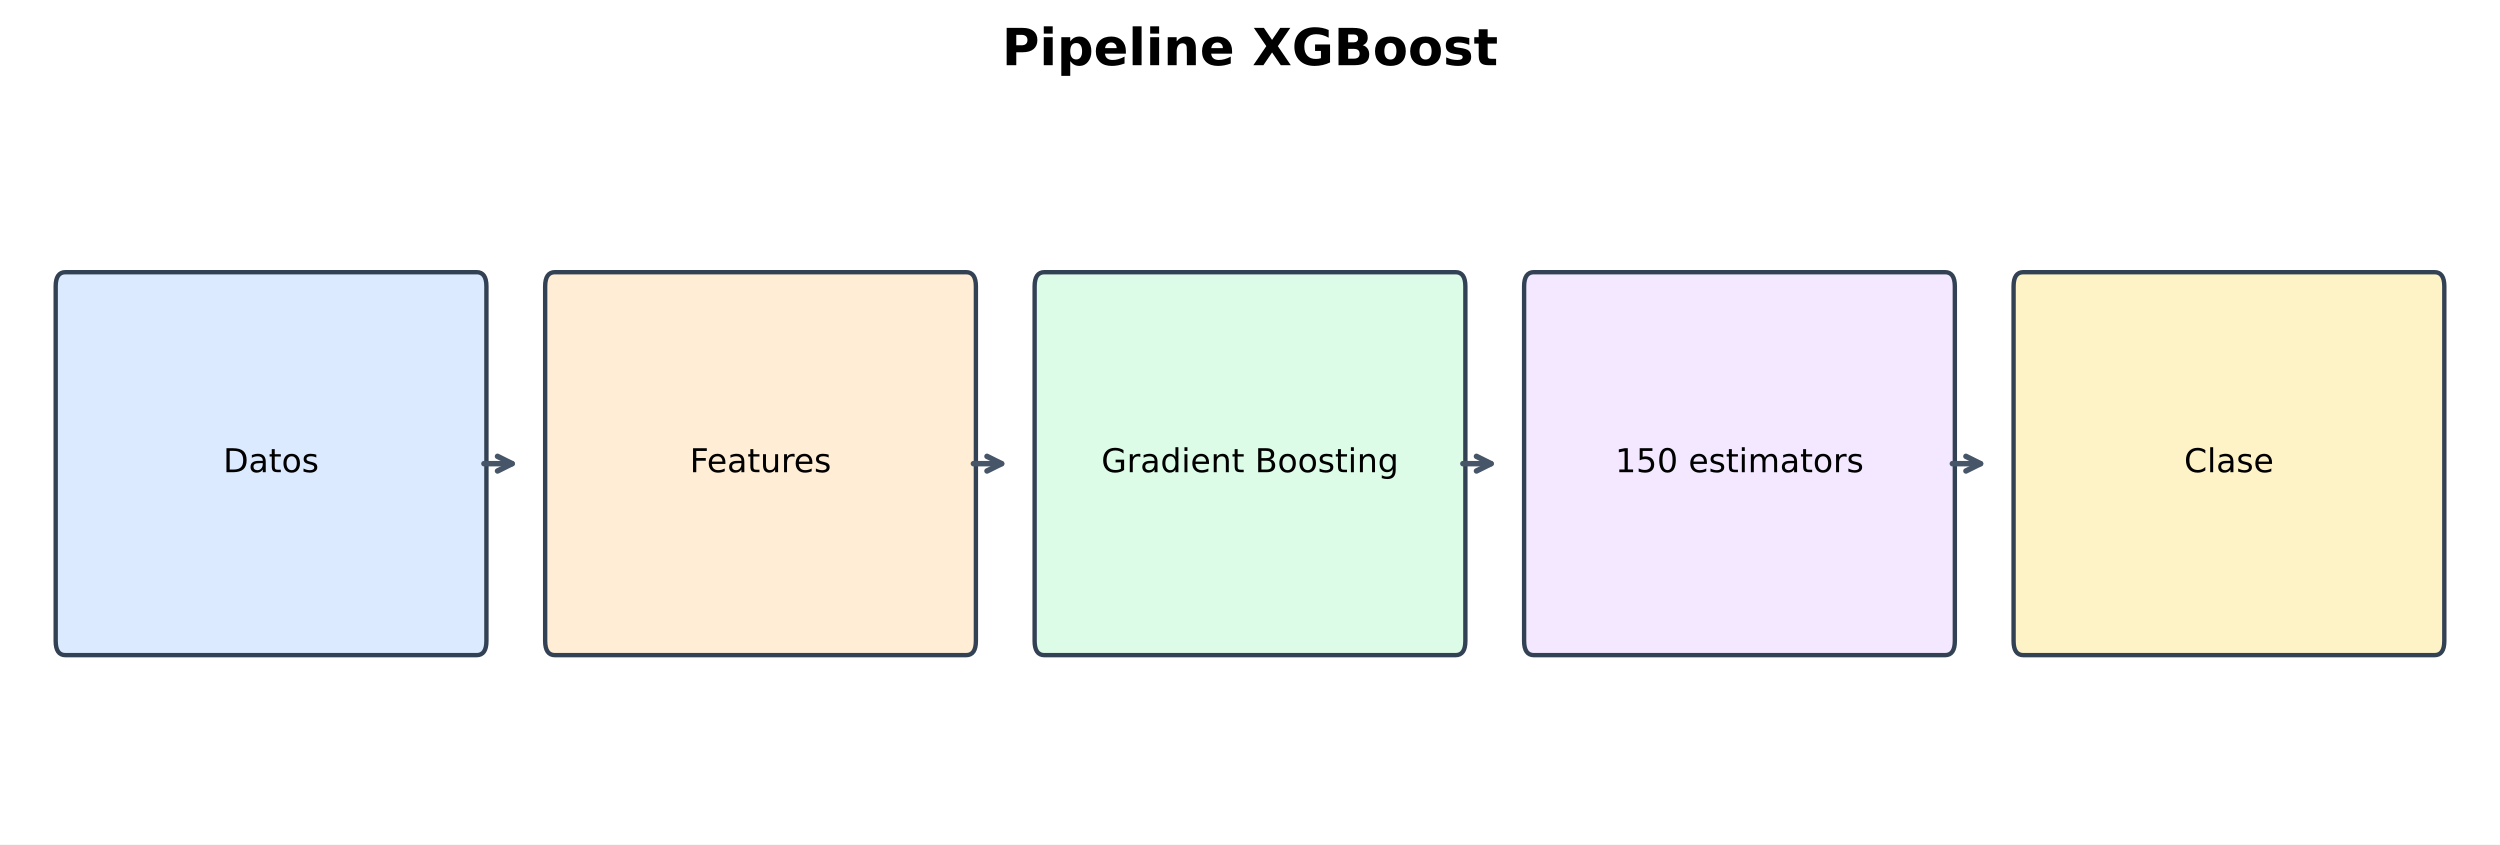
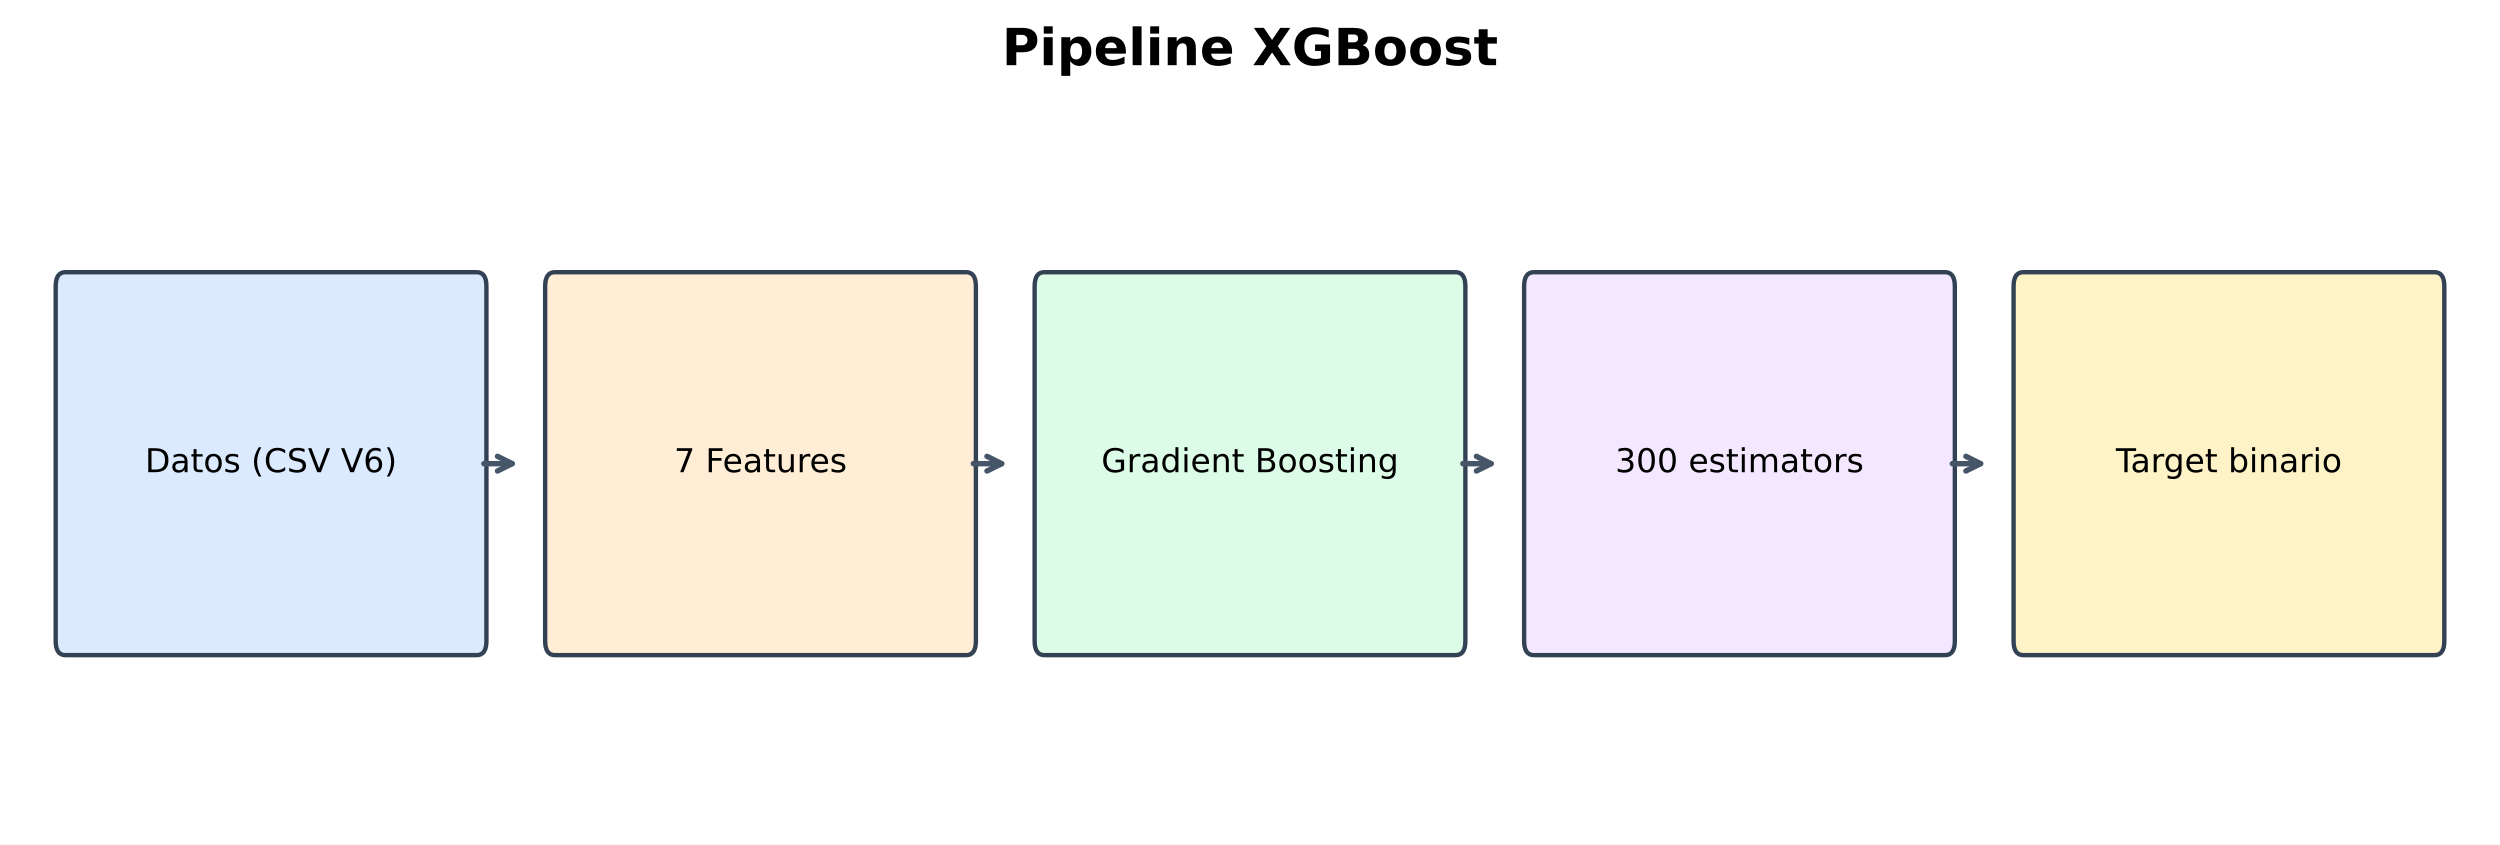
<svg xmlns="http://www.w3.org/2000/svg" xmlns:xlink="http://www.w3.org/1999/xlink" width="684pt" height="231.078pt" viewBox="0 0 684 231.078" version="1.1">
  <defs>
    <style type="text/css">*{stroke-linejoin: round; stroke-linecap: butt}</style>
  </defs>
  <g id="figure_1">
    <g id="patch_1">
-       <path d="M 0 231.078  L 684 231.078  L 684 0  L 0 0  z " style="fill: #ffffff" />
+       <path d="M 0 231.078 L 684 231.078 L 684 0 L 0 0 z " style="fill: #ffffff" />
    </g>
    <g id="axes_1">
      <g id="patch_2">
-         <path d="M 17.914 179.249  L 130.406 179.249  Q 133.085 179.249 133.085 175.368  L 133.085 78.348  Q 133.085 74.467 130.406 74.467  L 17.914 74.467  Q 15.235 74.467 15.235 78.348  L 15.235 175.368  Q 15.235 179.249 17.914 179.249  z " clip-path="url(#pd01235cf61)" style="fill: #dbeafe; stroke: #334155; stroke-width: 1.2; stroke-linejoin: miter" />
+         <path d="M 17.914 179.249 L 130.406 179.249 Q 133.085 179.249 133.085 175.368 L 133.085 78.348 Q 133.085 74.467 130.406 74.467 L 17.914 74.467 Q 15.235 74.467 15.235 78.348 L 15.235 175.368 Q 15.235 179.249 17.914 179.249 z " clip-path="url(#p418628cf41)" style="fill: #dbeafe; stroke: #334155; stroke-width: 1.2; stroke-linejoin: miter" />
      </g>
      <g id="patch_3">
-         <path d="M 151.834 179.249  L 264.326 179.249  Q 267.005 179.249 267.005 175.368  L 267.005 78.348  Q 267.005 74.467 264.326 74.467  L 151.834 74.467  Q 149.155 74.467 149.155 78.348  L 149.155 175.368  Q 149.155 179.249 151.834 179.249  z " clip-path="url(#pd01235cf61)" style="fill: #ffedd5; stroke: #334155; stroke-width: 1.2; stroke-linejoin: miter" />
+         <path d="M 151.834 179.249 L 264.326 179.249 Q 267.005 179.249 267.005 175.368 L 267.005 78.348 Q 267.005 74.467 264.326 74.467 L 151.834 74.467 Q 149.155 74.467 149.155 78.348 L 149.155 175.368 Q 149.155 179.249 151.834 179.249 z " clip-path="url(#p418628cf41)" style="fill: #ffedd5; stroke: #334155; stroke-width: 1.2; stroke-linejoin: miter" />
      </g>
      <g id="patch_4">
-         <path d="M 285.754 179.249  L 398.246 179.249  Q 400.925 179.249 400.925 175.368  L 400.925 78.348  Q 400.925 74.467 398.246 74.467  L 285.754 74.467  Q 283.075 74.467 283.075 78.348  L 283.075 175.368  Q 283.075 179.249 285.754 179.249  z " clip-path="url(#pd01235cf61)" style="fill: #dcfce7; stroke: #334155; stroke-width: 1.2; stroke-linejoin: miter" />
+         <path d="M 285.754 179.249 L 398.246 179.249 Q 400.925 179.249 400.925 175.368 L 400.925 78.348 Q 400.925 74.467 398.246 74.467 L 285.754 74.467 Q 283.075 74.467 283.075 78.348 L 283.075 175.368 Q 283.075 179.249 285.754 179.249 z " clip-path="url(#p418628cf41)" style="fill: #dcfce7; stroke: #334155; stroke-width: 1.2; stroke-linejoin: miter" />
      </g>
      <g id="patch_5">
-         <path d="M 419.674 179.249  L 532.166 179.249  Q 534.845 179.249 534.845 175.368  L 534.845 78.348  Q 534.845 74.467 532.166 74.467  L 419.674 74.467  Q 416.995 74.467 416.995 78.348  L 416.995 175.368  Q 416.995 179.249 419.674 179.249  z " clip-path="url(#pd01235cf61)" style="fill: #f3e8ff; stroke: #334155; stroke-width: 1.2; stroke-linejoin: miter" />
+         <path d="M 419.674 179.249 L 532.166 179.249 Q 534.845 179.249 534.845 175.368 L 534.845 78.348 Q 534.845 74.467 532.166 74.467 L 419.674 74.467 Q 416.995 74.467 416.995 78.348 L 416.995 175.368 Q 416.995 179.249 419.674 179.249 z " clip-path="url(#p418628cf41)" style="fill: #f3e8ff; stroke: #334155; stroke-width: 1.2; stroke-linejoin: miter" />
      </g>
      <g id="patch_6">
-         <path d="M 553.594 179.249  L 666.086 179.249  Q 668.765 179.249 668.765 175.368  L 668.765 78.348  Q 668.765 74.467 666.086 74.467  L 553.594 74.467  Q 550.915 74.467 550.915 78.348  L 550.915 175.368  Q 550.915 179.249 553.594 179.249  z " clip-path="url(#pd01235cf61)" style="fill: #fef3c7; stroke: #334155; stroke-width: 1.2; stroke-linejoin: miter" />
+         <path d="M 553.594 179.249 L 666.086 179.249 Q 668.765 179.249 668.765 175.368 L 668.765 78.348 Q 668.765 74.467 666.086 74.467 L 553.594 74.467 Q 550.915 74.467 550.915 78.348 L 550.915 175.368 Q 550.915 179.249 553.594 179.249 z " clip-path="url(#p418628cf41)" style="fill: #fef3c7; stroke: #334155; stroke-width: 1.2; stroke-linejoin: miter" />
      </g>
      <g id="text_1">
-         <g transform="translate(61.07555 129.1957) scale(0.09 -0.09)">
-           <defs>
-             <path id="DejaVuSans-27" d="M 1259 4147  L 1259 519  L 2022 519  Q 2988 519 3436 956  Q 3884 1394 3884 2338  Q 3884 3275 3436 3711  Q 2988 4147 2022 4147  L 1259 4147  z M 628 4666  L 1925 4666  Q 3281 4666 3915 4102  Q 4550 3538 4550 2338  Q 4550 1131 3912 565  Q 3275 0 1925 0  L 628 0  L 628 4666  z " transform="scale(0.015625)" />
-             <path id="DejaVuSans-44" d="M 2194 1759  Q 1497 1759 1228 1600  Q 959 1441 959 1056  Q 959 750 1161 570  Q 1363 391 1709 391  Q 2188 391 2477 730  Q 2766 1069 2766 1631  L 2766 1759  L 2194 1759  z M 3341 1997  L 3341 0  L 2766 0  L 2766 531  Q 2569 213 2275 61  Q 1981 -91 1556 -91  Q 1019 -91 701 211  Q 384 513 384 1019  Q 384 1609 779 1909  Q 1175 2209 1959 2209  L 2766 2209  L 2766 2266  Q 2766 2663 2505 2880  Q 2244 3097 1772 3097  Q 1472 3097 1187 3025  Q 903 2953 641 2809  L 641 3341  Q 956 3463 1253 3523  Q 1550 3584 1831 3584  Q 2591 3584 2966 3190  Q 3341 2797 3341 1997  z " transform="scale(0.015625)" />
-             <path id="DejaVuSans-57" d="M 1172 4494  L 1172 3500  L 2356 3500  L 2356 3053  L 1172 3053  L 1172 1153  Q 1172 725 1289 603  Q 1406 481 1766 481  L 2356 481  L 2356 0  L 1766 0  Q 1100 0 847 248  Q 594 497 594 1153  L 594 3053  L 172 3053  L 172 3500  L 594 3500  L 594 4494  L 1172 4494  z " transform="scale(0.015625)" />
-             <path id="DejaVuSans-52" d="M 1959 3097  Q 1497 3097 1228 2736  Q 959 2375 959 1747  Q 959 1119 1226 758  Q 1494 397 1959 397  Q 2419 397 2687 759  Q 2956 1122 2956 1747  Q 2956 2369 2687 2733  Q 2419 3097 1959 3097  z M 1959 3584  Q 2709 3584 3137 3096  Q 3566 2609 3566 1747  Q 3566 888 3137 398  Q 2709 -91 1959 -91  Q 1206 -91 779 398  Q 353 888 353 1747  Q 353 2609 779 3096  Q 1206 3584 1959 3584  z " transform="scale(0.015625)" />
-             <path id="DejaVuSans-56" d="M 2834 3397  L 2834 2853  Q 2591 2978 2328 3040  Q 2066 3103 1784 3103  Q 1356 3103 1142 2972  Q 928 2841 928 2578  Q 928 2378 1081 2264  Q 1234 2150 1697 2047  L 1894 2003  Q 2506 1872 2764 1633  Q 3022 1394 3022 966  Q 3022 478 2636 193  Q 2250 -91 1575 -91  Q 1294 -91 989 -36  Q 684 19 347 128  L 347 722  Q 666 556 975 473  Q 1284 391 1588 391  Q 1994 391 2212 530  Q 2431 669 2431 922  Q 2431 1156 2273 1281  Q 2116 1406 1581 1522  L 1381 1569  Q 847 1681 609 1914  Q 372 2147 372 2553  Q 372 3047 722 3315  Q 1072 3584 1716 3584  Q 2034 3584 2315 3537  Q 2597 3491 2834 3397  z " transform="scale(0.015625)" />
+         <g transform="translate(39.68508 129.1957) scale(0.09 -0.09)">
+           <defs>
+             <path id="DejaVuSans-27" d="M 1259 4147 L 1259 519 L 2022 519 Q 2988 519 3436 956 Q 3884 1394 3884 2338 Q 3884 3275 3436 3711 Q 2988 4147 2022 4147 L 1259 4147 z M 628 4666 L 1925 4666 Q 3281 4666 3915 4102 Q 4550 3538 4550 2338 Q 4550 1131 3912 565 Q 3275 0 1925 0 L 628 0 L 628 4666 z " transform="scale(0.015625)" />
+             <path id="DejaVuSans-44" d="M 2194 1759 Q 1497 1759 1228 1600 Q 959 1441 959 1056 Q 959 750 1161 570 Q 1363 391 1709 391 Q 2188 391 2477 730 Q 2766 1069 2766 1631 L 2766 1759 L 2194 1759 z M 3341 1997 L 3341 0 L 2766 0 L 2766 531 Q 2569 213 2275 61 Q 1981 -91 1556 -91 Q 1019 -91 701 211 Q 384 513 384 1019 Q 384 1609 779 1909 Q 1175 2209 1959 2209 L 2766 2209 L 2766 2266 Q 2766 2663 2505 2880 Q 2244 3097 1772 3097 Q 1472 3097 1187 3025 Q 903 2953 641 2809 L 641 3341 Q 956 3463 1253 3523 Q 1550 3584 1831 3584 Q 2591 3584 2966 3190 Q 3341 2797 3341 1997 z " transform="scale(0.015625)" />
+             <path id="DejaVuSans-57" d="M 1172 4494 L 1172 3500 L 2356 3500 L 2356 3053 L 1172 3053 L 1172 1153 Q 1172 725 1289 603 Q 1406 481 1766 481 L 2356 481 L 2356 0 L 1766 0 Q 1100 0 847 248 Q 594 497 594 1153 L 594 3053 L 172 3053 L 172 3500 L 594 3500 L 594 4494 L 1172 4494 z " transform="scale(0.015625)" />
+             <path id="DejaVuSans-52" d="M 1959 3097 Q 1497 3097 1228 2736 Q 959 2375 959 1747 Q 959 1119 1226 758 Q 1494 397 1959 397 Q 2419 397 2687 759 Q 2956 1122 2956 1747 Q 2956 2369 2687 2733 Q 2419 3097 1959 3097 z M 1959 3584 Q 2709 3584 3137 3096 Q 3566 2609 3566 1747 Q 3566 888 3137 398 Q 2709 -91 1959 -91 Q 1206 -91 779 398 Q 353 888 353 1747 Q 353 2609 779 3096 Q 1206 3584 1959 3584 z " transform="scale(0.015625)" />
+             <path id="DejaVuSans-56" d="M 2834 3397 L 2834 2853 Q 2591 2978 2328 3040 Q 2066 3103 1784 3103 Q 1356 3103 1142 2972 Q 928 2841 928 2578 Q 928 2378 1081 2264 Q 1234 2150 1697 2047 L 1894 2003 Q 2506 1872 2764 1633 Q 3022 1394 3022 966 Q 3022 478 2636 193 Q 2250 -91 1575 -91 Q 1294 -91 989 -36 Q 684 19 347 128 L 347 722 Q 666 556 975 473 Q 1284 391 1588 391 Q 1994 391 2212 530 Q 2431 669 2431 922 Q 2431 1156 2273 1281 Q 2116 1406 1581 1522 L 1381 1569 Q 847 1681 609 1914 Q 372 2147 372 2553 Q 372 3047 722 3315 Q 1072 3584 1716 3584 Q 2034 3584 2315 3537 Q 2597 3491 2834 3397 z " transform="scale(0.015625)" />
+             <path id="DejaVuSans-3" transform="scale(0.015625)" />
+             <path id="DejaVuSans-b" d="M 1984 4856 Q 1566 4138 1362 3434 Q 1159 2731 1159 2009 Q 1159 1288 1364 580 Q 1569 -128 1984 -844 L 1484 -844 Q 1016 -109 783 600 Q 550 1309 550 2009 Q 550 2706 781 3412 Q 1013 4119 1484 4856 L 1984 4856 z " transform="scale(0.015625)" />
+             <path id="DejaVuSans-26" d="M 4122 4306 L 4122 3641 Q 3803 3938 3442 4084 Q 3081 4231 2675 4231 Q 1875 4231 1450 3742 Q 1025 3253 1025 2328 Q 1025 1406 1450 917 Q 1875 428 2675 428 Q 3081 428 3442 575 Q 3803 722 4122 1019 L 4122 359 Q 3791 134 3420 21 Q 3050 -91 2638 -91 Q 1578 -91 968 557 Q 359 1206 359 2328 Q 359 3453 968 4101 Q 1578 4750 2638 4750 Q 3056 4750 3426 4639 Q 3797 4528 4122 4306 z " transform="scale(0.015625)" />
+             <path id="DejaVuSans-36" d="M 3425 4513 L 3425 3897 Q 3066 4069 2747 4153 Q 2428 4238 2131 4238 Q 1616 4238 1336 4038 Q 1056 3838 1056 3469 Q 1056 3159 1242 3001 Q 1428 2844 1947 2747 L 2328 2669 Q 3034 2534 3370 2195 Q 3706 1856 3706 1288 Q 3706 609 3251 259 Q 2797 -91 1919 -91 Q 1588 -91 1214 -16 Q 841 59 441 206 L 441 856 Q 825 641 1194 531 Q 1563 422 1919 422 Q 2459 422 2753 634 Q 3047 847 3047 1241 Q 3047 1584 2836 1778 Q 2625 1972 2144 2069 L 1759 2144 Q 1053 2284 737 2584 Q 422 2884 422 3419 Q 422 4038 858 4394 Q 1294 4750 2059 4750 Q 2388 4750 2728 4690 Q 3069 4631 3425 4513 z " transform="scale(0.015625)" />
+             <path id="DejaVuSans-39" d="M 1831 0 L 50 4666 L 709 4666 L 2188 738 L 3669 4666 L 4325 4666 L 2547 0 L 1831 0 z " transform="scale(0.015625)" />
+             <path id="DejaVuSans-19" d="M 2113 2584 Q 1688 2584 1439 2293 Q 1191 2003 1191 1497 Q 1191 994 1439 701 Q 1688 409 2113 409 Q 2538 409 2786 701 Q 3034 994 3034 1497 Q 3034 2003 2786 2293 Q 2538 2584 2113 2584 z M 3366 4563 L 3366 3988 Q 3128 4100 2886 4159 Q 2644 4219 2406 4219 Q 1781 4219 1451 3797 Q 1122 3375 1075 2522 Q 1259 2794 1537 2939 Q 1816 3084 2150 3084 Q 2853 3084 3261 2657 Q 3669 2231 3669 1497 Q 3669 778 3244 343 Q 2819 -91 2113 -91 Q 1303 -91 875 529 Q 447 1150 447 2328 Q 447 3434 972 4092 Q 1497 4750 2381 4750 Q 2619 4750 2861 4703 Q 3103 4656 3366 4563 z " transform="scale(0.015625)" />
+             <path id="DejaVuSans-c" d="M 513 4856 L 1013 4856 Q 1481 4119 1714 3412 Q 1947 2706 1947 2009 Q 1947 1309 1714 600 Q 1481 -109 1013 -844 L 513 -844 Q 928 -128 1133 580 Q 1338 1288 1338 2009 Q 1338 2731 1133 3434 Q 928 4138 513 4856 z " transform="scale(0.015625)" />
          </defs>
          <use xlink:href="#DejaVuSans-27" />
          <use xlink:href="#DejaVuSans-44" transform="translate(77 0)" />
          <use xlink:href="#DejaVuSans-57" transform="translate(138.2812 0)" />
          <use xlink:href="#DejaVuSans-52" transform="translate(177.4844 0)" />
          <use xlink:href="#DejaVuSans-56" transform="translate(238.6719 0)" />
+           <use xlink:href="#DejaVuSans-3" transform="translate(290.7656 0)" />
+           <use xlink:href="#DejaVuSans-b" transform="translate(322.5469 0)" />
+           <use xlink:href="#DejaVuSans-26" transform="translate(361.5625 0)" />
+           <use xlink:href="#DejaVuSans-36" transform="translate(431.3906 0)" />
+           <use xlink:href="#DejaVuSans-39" transform="translate(494.875 0)" />
+           <use xlink:href="#DejaVuSans-3" transform="translate(563.2812 0)" />
+           <use xlink:href="#DejaVuSans-39" transform="translate(595.0625 0)" />
+           <use xlink:href="#DejaVuSans-19" transform="translate(663.4688 0)" />
+           <use xlink:href="#DejaVuSans-c" transform="translate(727.0938 0)" />
        </g>
      </g>
      <g id="patch_7">
-         <path d="M 132.404 126.858  Q 137.101 126.858 140.121 126.858  " style="fill: none; stroke: #475569; stroke-width: 1.5; stroke-linecap: round" />
-         <path d="M 136.121 124.858  L 140.121 126.858  L 136.121 128.858  " style="fill: none; stroke: #475569; stroke-width: 1.5; stroke-linecap: round" />
+         <path d="M 132.404 126.858 Q 137.101 126.858 140.121 126.858 " style="fill: none; stroke: #475569; stroke-width: 1.5; stroke-linecap: round" />
+         <path d="M 136.121 124.858 L 140.121 126.858 L 136.121 128.858 " style="fill: none; stroke: #475569; stroke-width: 1.5; stroke-linecap: round" />
      </g>
      <g id="text_2">
-         <g transform="translate(188.7314 129.1957) scale(0.09 -0.09)">
-           <defs>
-             <path id="DejaVuSans-29" d="M 628 4666  L 3309 4666  L 3309 4134  L 1259 4134  L 1259 2759  L 3109 2759  L 3109 2228  L 1259 2228  L 1259 0  L 628 0  L 628 4666  z " transform="scale(0.015625)" />
-             <path id="DejaVuSans-48" d="M 3597 1894  L 3597 1613  L 953 1613  Q 991 1019 1311 708  Q 1631 397 2203 397  Q 2534 397 2845 478  Q 3156 559 3463 722  L 3463 178  Q 3153 47 2828 -22  Q 2503 -91 2169 -91  Q 1331 -91 842 396  Q 353 884 353 1716  Q 353 2575 817 3079  Q 1281 3584 2069 3584  Q 2775 3584 3186 3129  Q 3597 2675 3597 1894  z M 3022 2063  Q 3016 2534 2758 2815  Q 2500 3097 2075 3097  Q 1594 3097 1305 2825  Q 1016 2553 972 2059  L 3022 2063  z " transform="scale(0.015625)" />
-             <path id="DejaVuSans-58" d="M 544 1381  L 544 3500  L 1119 3500  L 1119 1403  Q 1119 906 1312 657  Q 1506 409 1894 409  Q 2359 409 2629 706  Q 2900 1003 2900 1516  L 2900 3500  L 3475 3500  L 3475 0  L 2900 0  L 2900 538  Q 2691 219 2414 64  Q 2138 -91 1772 -91  Q 1169 -91 856 284  Q 544 659 544 1381  z M 1991 3584  L 1991 3584  z " transform="scale(0.015625)" />
-             <path id="DejaVuSans-55" d="M 2631 2963  Q 2534 3019 2420 3045  Q 2306 3072 2169 3072  Q 1681 3072 1420 2755  Q 1159 2438 1159 1844  L 1159 0  L 581 0  L 581 3500  L 1159 3500  L 1159 2956  Q 1341 3275 1631 3429  Q 1922 3584 2338 3584  Q 2397 3584 2469 3576  Q 2541 3569 2628 3553  L 2631 2963  z " transform="scale(0.015625)" />
-           </defs>
-           <use xlink:href="#DejaVuSans-29" />
-           <use xlink:href="#DejaVuSans-48" transform="translate(52.04688 0)" />
-           <use xlink:href="#DejaVuSans-44" transform="translate(113.5781 0)" />
-           <use xlink:href="#DejaVuSans-57" transform="translate(174.8594 0)" />
-           <use xlink:href="#DejaVuSans-58" transform="translate(214.0625 0)" />
-           <use xlink:href="#DejaVuSans-55" transform="translate(277.4375 0)" />
-           <use xlink:href="#DejaVuSans-48" transform="translate(316.3438 0)" />
-           <use xlink:href="#DejaVuSans-56" transform="translate(377.875 0)" />
+         <g transform="translate(184.4381 129.1957) scale(0.09 -0.09)">
+           <defs>
+             <path id="DejaVuSans-1a" d="M 525 4666 L 3525 4666 L 3525 4397 L 1831 0 L 1172 0 L 2766 4134 L 525 4134 L 525 4666 z " transform="scale(0.015625)" />
+             <path id="DejaVuSans-29" d="M 628 4666 L 3309 4666 L 3309 4134 L 1259 4134 L 1259 2759 L 3109 2759 L 3109 2228 L 1259 2228 L 1259 0 L 628 0 L 628 4666 z " transform="scale(0.015625)" />
+             <path id="DejaVuSans-48" d="M 3597 1894 L 3597 1613 L 953 1613 Q 991 1019 1311 708 Q 1631 397 2203 397 Q 2534 397 2845 478 Q 3156 559 3463 722 L 3463 178 Q 3153 47 2828 -22 Q 2503 -91 2169 -91 Q 1331 -91 842 396 Q 353 884 353 1716 Q 353 2575 817 3079 Q 1281 3584 2069 3584 Q 2775 3584 3186 3129 Q 3597 2675 3597 1894 z M 3022 2063 Q 3016 2534 2758 2815 Q 2500 3097 2075 3097 Q 1594 3097 1305 2825 Q 1016 2553 972 2059 L 3022 2063 z " transform="scale(0.015625)" />
+             <path id="DejaVuSans-58" d="M 544 1381 L 544 3500 L 1119 3500 L 1119 1403 Q 1119 906 1312 657 Q 1506 409 1894 409 Q 2359 409 2629 706 Q 2900 1003 2900 1516 L 2900 3500 L 3475 3500 L 3475 0 L 2900 0 L 2900 538 Q 2691 219 2414 64 Q 2138 -91 1772 -91 Q 1169 -91 856 284 Q 544 659 544 1381 z M 1991 3584 L 1991 3584 z " transform="scale(0.015625)" />
+             <path id="DejaVuSans-55" d="M 2631 2963 Q 2534 3019 2420 3045 Q 2306 3072 2169 3072 Q 1681 3072 1420 2755 Q 1159 2438 1159 1844 L 1159 0 L 581 0 L 581 3500 L 1159 3500 L 1159 2956 Q 1341 3275 1631 3429 Q 1922 3584 2338 3584 Q 2397 3584 2469 3576 Q 2541 3569 2628 3553 L 2631 2963 z " transform="scale(0.015625)" />
+           </defs>
+           <use xlink:href="#DejaVuSans-1a" />
+           <use xlink:href="#DejaVuSans-3" transform="translate(63.625 0)" />
+           <use xlink:href="#DejaVuSans-29" transform="translate(95.40625 0)" />
+           <use xlink:href="#DejaVuSans-48" transform="translate(147.4531 0)" />
+           <use xlink:href="#DejaVuSans-44" transform="translate(208.9844 0)" />
+           <use xlink:href="#DejaVuSans-57" transform="translate(270.2656 0)" />
+           <use xlink:href="#DejaVuSans-58" transform="translate(309.4688 0)" />
+           <use xlink:href="#DejaVuSans-55" transform="translate(372.8438 0)" />
+           <use xlink:href="#DejaVuSans-48" transform="translate(411.75 0)" />
+           <use xlink:href="#DejaVuSans-56" transform="translate(473.2812 0)" />
        </g>
      </g>
      <g id="patch_8">
-         <path d="M 266.324 126.858  Q 271.021 126.858 274.041 126.858  " style="fill: none; stroke: #475569; stroke-width: 1.5; stroke-linecap: round" />
-         <path d="M 270.041 124.858  L 274.041 126.858  L 270.041 128.858  " style="fill: none; stroke: #475569; stroke-width: 1.5; stroke-linecap: round" />
+         <path d="M 266.324 126.858 Q 271.021 126.858 274.041 126.858 " style="fill: none; stroke: #475569; stroke-width: 1.5; stroke-linecap: round" />
+         <path d="M 270.041 124.858 L 274.041 126.858 L 270.041 128.858 " style="fill: none; stroke: #475569; stroke-width: 1.5; stroke-linecap: round" />
      </g>
      <g id="text_3">
        <g transform="translate(301.3221 129.1961) scale(0.09 -0.09)">
          <defs>
-             <path id="DejaVuSans-2a" d="M 3809 666  L 3809 1919  L 2778 1919  L 2778 2438  L 4434 2438  L 4434 434  Q 4069 175 3628 42  Q 3188 -91 2688 -91  Q 1594 -91 976 548  Q 359 1188 359 2328  Q 359 3472 976 4111  Q 1594 4750 2688 4750  Q 3144 4750 3555 4637  Q 3966 4525 4313 4306  L 4313 3634  Q 3963 3931 3569 4081  Q 3175 4231 2741 4231  Q 1884 4231 1454 3753  Q 1025 3275 1025 2328  Q 1025 1384 1454 906  Q 1884 428 2741 428  Q 3075 428 3337 486  Q 3600 544 3809 666  z " transform="scale(0.015625)" />
-             <path id="DejaVuSans-47" d="M 2906 2969  L 2906 4863  L 3481 4863  L 3481 0  L 2906 0  L 2906 525  Q 2725 213 2448 61  Q 2172 -91 1784 -91  Q 1150 -91 751 415  Q 353 922 353 1747  Q 353 2572 751 3078  Q 1150 3584 1784 3584  Q 2172 3584 2448 3432  Q 2725 3281 2906 2969  z M 947 1747  Q 947 1113 1208 752  Q 1469 391 1925 391  Q 2381 391 2643 752  Q 2906 1113 2906 1747  Q 2906 2381 2643 2742  Q 2381 3103 1925 3103  Q 1469 3103 1208 2742  Q 947 2381 947 1747  z " transform="scale(0.015625)" />
-             <path id="DejaVuSans-4c" d="M 603 3500  L 1178 3500  L 1178 0  L 603 0  L 603 3500  z M 603 4863  L 1178 4863  L 1178 4134  L 603 4134  L 603 4863  z " transform="scale(0.015625)" />
-             <path id="DejaVuSans-51" d="M 3513 2113  L 3513 0  L 2938 0  L 2938 2094  Q 2938 2591 2744 2837  Q 2550 3084 2163 3084  Q 1697 3084 1428 2787  Q 1159 2491 1159 1978  L 1159 0  L 581 0  L 581 3500  L 1159 3500  L 1159 2956  Q 1366 3272 1645 3428  Q 1925 3584 2291 3584  Q 2894 3584 3203 3211  Q 3513 2838 3513 2113  z " transform="scale(0.015625)" />
-             <path id="DejaVuSans-3" transform="scale(0.015625)" />
-             <path id="DejaVuSans-25" d="M 1259 2228  L 1259 519  L 2272 519  Q 2781 519 3026 730  Q 3272 941 3272 1375  Q 3272 1813 3026 2020  Q 2781 2228 2272 2228  L 1259 2228  z M 1259 4147  L 1259 2741  L 2194 2741  Q 2656 2741 2882 2914  Q 3109 3088 3109 3444  Q 3109 3797 2882 3972  Q 2656 4147 2194 4147  L 1259 4147  z M 628 4666  L 2241 4666  Q 2963 4666 3353 4366  Q 3744 4066 3744 3513  Q 3744 3084 3544 2831  Q 3344 2578 2956 2516  Q 3422 2416 3680 2098  Q 3938 1781 3938 1306  Q 3938 681 3513 340  Q 3088 0 2303 0  L 628 0  L 628 4666  z " transform="scale(0.015625)" />
-             <path id="DejaVuSans-4a" d="M 2906 1791  Q 2906 2416 2648 2759  Q 2391 3103 1925 3103  Q 1463 3103 1205 2759  Q 947 2416 947 1791  Q 947 1169 1205 825  Q 1463 481 1925 481  Q 2391 481 2648 825  Q 2906 1169 2906 1791  z M 3481 434  Q 3481 -459 3084 -895  Q 2688 -1331 1869 -1331  Q 1566 -1331 1297 -1286  Q 1028 -1241 775 -1147  L 775 -588  Q 1028 -725 1275 -790  Q 1522 -856 1778 -856  Q 2344 -856 2625 -561  Q 2906 -266 2906 331  L 2906 616  Q 2728 306 2450 153  Q 2172 0 1784 0  Q 1141 0 747 490  Q 353 981 353 1791  Q 353 2603 747 3093  Q 1141 3584 1784 3584  Q 2172 3584 2450 3431  Q 2728 3278 2906 2969  L 2906 3500  L 3481 3500  L 3481 434  z " transform="scale(0.015625)" />
+             <path id="DejaVuSans-2a" d="M 3809 666 L 3809 1919 L 2778 1919 L 2778 2438 L 4434 2438 L 4434 434 Q 4069 175 3628 42 Q 3188 -91 2688 -91 Q 1594 -91 976 548 Q 359 1188 359 2328 Q 359 3472 976 4111 Q 1594 4750 2688 4750 Q 3144 4750 3555 4637 Q 3966 4525 4313 4306 L 4313 3634 Q 3963 3931 3569 4081 Q 3175 4231 2741 4231 Q 1884 4231 1454 3753 Q 1025 3275 1025 2328 Q 1025 1384 1454 906 Q 1884 428 2741 428 Q 3075 428 3337 486 Q 3600 544 3809 666 z " transform="scale(0.015625)" />
+             <path id="DejaVuSans-47" d="M 2906 2969 L 2906 4863 L 3481 4863 L 3481 0 L 2906 0 L 2906 525 Q 2725 213 2448 61 Q 2172 -91 1784 -91 Q 1150 -91 751 415 Q 353 922 353 1747 Q 353 2572 751 3078 Q 1150 3584 1784 3584 Q 2172 3584 2448 3432 Q 2725 3281 2906 2969 z M 947 1747 Q 947 1113 1208 752 Q 1469 391 1925 391 Q 2381 391 2643 752 Q 2906 1113 2906 1747 Q 2906 2381 2643 2742 Q 2381 3103 1925 3103 Q 1469 3103 1208 2742 Q 947 2381 947 1747 z " transform="scale(0.015625)" />
+             <path id="DejaVuSans-4c" d="M 603 3500 L 1178 3500 L 1178 0 L 603 0 L 603 3500 z M 603 4863 L 1178 4863 L 1178 4134 L 603 4134 L 603 4863 z " transform="scale(0.015625)" />
+             <path id="DejaVuSans-51" d="M 3513 2113 L 3513 0 L 2938 0 L 2938 2094 Q 2938 2591 2744 2837 Q 2550 3084 2163 3084 Q 1697 3084 1428 2787 Q 1159 2491 1159 1978 L 1159 0 L 581 0 L 581 3500 L 1159 3500 L 1159 2956 Q 1366 3272 1645 3428 Q 1925 3584 2291 3584 Q 2894 3584 3203 3211 Q 3513 2838 3513 2113 z " transform="scale(0.015625)" />
+             <path id="DejaVuSans-25" d="M 1259 2228 L 1259 519 L 2272 519 Q 2781 519 3026 730 Q 3272 941 3272 1375 Q 3272 1813 3026 2020 Q 2781 2228 2272 2228 L 1259 2228 z M 1259 4147 L 1259 2741 L 2194 2741 Q 2656 2741 2882 2914 Q 3109 3088 3109 3444 Q 3109 3797 2882 3972 Q 2656 4147 2194 4147 L 1259 4147 z M 628 4666 L 2241 4666 Q 2963 4666 3353 4366 Q 3744 4066 3744 3513 Q 3744 3084 3544 2831 Q 3344 2578 2956 2516 Q 3422 2416 3680 2098 Q 3938 1781 3938 1306 Q 3938 681 3513 340 Q 3088 0 2303 0 L 628 0 L 628 4666 z " transform="scale(0.015625)" />
+             <path id="DejaVuSans-4a" d="M 2906 1791 Q 2906 2416 2648 2759 Q 2391 3103 1925 3103 Q 1463 3103 1205 2759 Q 947 2416 947 1791 Q 947 1169 1205 825 Q 1463 481 1925 481 Q 2391 481 2648 825 Q 2906 1169 2906 1791 z M 3481 434 Q 3481 -459 3084 -895 Q 2688 -1331 1869 -1331 Q 1566 -1331 1297 -1286 Q 1028 -1241 775 -1147 L 775 -588 Q 1028 -725 1275 -790 Q 1522 -856 1778 -856 Q 2344 -856 2625 -561 Q 2906 -266 2906 331 L 2906 616 Q 2728 306 2450 153 Q 2172 0 1784 0 Q 1141 0 747 490 Q 353 981 353 1791 Q 353 2603 747 3093 Q 1141 3584 1784 3584 Q 2172 3584 2450 3431 Q 2728 3278 2906 2969 L 2906 3500 L 3481 3500 L 3481 434 z " transform="scale(0.015625)" />
          </defs>
          <use xlink:href="#DejaVuSans-2a" />
          <use xlink:href="#DejaVuSans-55" transform="translate(77.48438 0)" />
          <use xlink:href="#DejaVuSans-44" transform="translate(118.5938 0)" />
          <use xlink:href="#DejaVuSans-47" transform="translate(179.875 0)" />
          <use xlink:href="#DejaVuSans-4c" transform="translate(243.3594 0)" />
          <use xlink:href="#DejaVuSans-48" transform="translate(271.1406 0)" />
          <use xlink:href="#DejaVuSans-51" transform="translate(332.6719 0)" />
          <use xlink:href="#DejaVuSans-57" transform="translate(396.0469 0)" />
          <use xlink:href="#DejaVuSans-3" transform="translate(435.25 0)" />
          <use xlink:href="#DejaVuSans-25" transform="translate(467.0312 0)" />
          <use xlink:href="#DejaVuSans-52" transform="translate(535.6406 0)" />
          <use xlink:href="#DejaVuSans-52" transform="translate(596.8281 0)" />
          <use xlink:href="#DejaVuSans-56" transform="translate(658.0156 0)" />
          <use xlink:href="#DejaVuSans-57" transform="translate(710.1094 0)" />
          <use xlink:href="#DejaVuSans-4c" transform="translate(749.3125 0)" />
          <use xlink:href="#DejaVuSans-51" transform="translate(777.0938 0)" />
          <use xlink:href="#DejaVuSans-4a" transform="translate(840.4688 0)" />
        </g>
      </g>
      <g id="patch_9">
-         <path d="M 400.244 126.858  Q 404.941 126.858 407.961 126.858  " style="fill: none; stroke: #475569; stroke-width: 1.5; stroke-linecap: round" />
-         <path d="M 403.961 124.858  L 407.961 126.858  L 403.961 128.858  " style="fill: none; stroke: #475569; stroke-width: 1.5; stroke-linecap: round" />
+         <path d="M 400.244 126.858 Q 404.941 126.858 407.961 126.858 " style="fill: none; stroke: #475569; stroke-width: 1.5; stroke-linecap: round" />
+         <path d="M 403.961 124.858 L 407.961 126.858 L 403.961 128.858 " style="fill: none; stroke: #475569; stroke-width: 1.5; stroke-linecap: round" />
      </g>
      <g id="text_4">
        <g transform="translate(441.9204 129.1961) scale(0.09 -0.09)">
          <defs>
-             <path id="DejaVuSans-14" d="M 794 531  L 1825 531  L 1825 4091  L 703 3866  L 703 4441  L 1819 4666  L 2450 4666  L 2450 531  L 3481 531  L 3481 0  L 794 0  L 794 531  z " transform="scale(0.015625)" />
-             <path id="DejaVuSans-18" d="M 691 4666  L 3169 4666  L 3169 4134  L 1269 4134  L 1269 2991  Q 1406 3038 1543 3061  Q 1681 3084 1819 3084  Q 2600 3084 3056 2656  Q 3513 2228 3513 1497  Q 3513 744 3044 326  Q 2575 -91 1722 -91  Q 1428 -91 1123 -41  Q 819 9 494 109  L 494 744  Q 775 591 1075 516  Q 1375 441 1709 441  Q 2250 441 2565 725  Q 2881 1009 2881 1497  Q 2881 1984 2565 2268  Q 2250 2553 1709 2553  Q 1456 2553 1204 2497  Q 953 2441 691 2322  L 691 4666  z " transform="scale(0.015625)" />
-             <path id="DejaVuSans-13" d="M 2034 4250  Q 1547 4250 1301 3770  Q 1056 3291 1056 2328  Q 1056 1369 1301 889  Q 1547 409 2034 409  Q 2525 409 2770 889  Q 3016 1369 3016 2328  Q 3016 3291 2770 3770  Q 2525 4250 2034 4250  z M 2034 4750  Q 2819 4750 3233 4129  Q 3647 3509 3647 2328  Q 3647 1150 3233 529  Q 2819 -91 2034 -91  Q 1250 -91 836 529  Q 422 1150 422 2328  Q 422 3509 836 4129  Q 1250 4750 2034 4750  z " transform="scale(0.015625)" />
-             <path id="DejaVuSans-50" d="M 3328 2828  Q 3544 3216 3844 3400  Q 4144 3584 4550 3584  Q 5097 3584 5394 3201  Q 5691 2819 5691 2113  L 5691 0  L 5113 0  L 5113 2094  Q 5113 2597 4934 2840  Q 4756 3084 4391 3084  Q 3944 3084 3684 2787  Q 3425 2491 3425 1978  L 3425 0  L 2847 0  L 2847 2094  Q 2847 2600 2669 2842  Q 2491 3084 2119 3084  Q 1678 3084 1418 2786  Q 1159 2488 1159 1978  L 1159 0  L 581 0  L 581 3500  L 1159 3500  L 1159 2956  Q 1356 3278 1631 3431  Q 1906 3584 2284 3584  Q 2666 3584 2933 3390  Q 3200 3197 3328 2828  z " transform="scale(0.015625)" />
-           </defs>
-           <use xlink:href="#DejaVuSans-14" />
-           <use xlink:href="#DejaVuSans-18" transform="translate(63.625 0)" />
+             <path id="DejaVuSans-16" d="M 2597 2516 Q 3050 2419 3304 2112 Q 3559 1806 3559 1356 Q 3559 666 3084 287 Q 2609 -91 1734 -91 Q 1441 -91 1130 -33 Q 819 25 488 141 L 488 750 Q 750 597 1062 519 Q 1375 441 1716 441 Q 2309 441 2620 675 Q 2931 909 2931 1356 Q 2931 1769 2642 2001 Q 2353 2234 1838 2234 L 1294 2234 L 1294 2753 L 1863 2753 Q 2328 2753 2575 2939 Q 2822 3125 2822 3475 Q 2822 3834 2567 4026 Q 2313 4219 1838 4219 Q 1578 4219 1281 4162 Q 984 4106 628 3988 L 628 4550 Q 988 4650 1302 4700 Q 1616 4750 1894 4750 Q 2613 4750 3031 4423 Q 3450 4097 3450 3541 Q 3450 3153 3228 2886 Q 3006 2619 2597 2516 z " transform="scale(0.015625)" />
+             <path id="DejaVuSans-13" d="M 2034 4250 Q 1547 4250 1301 3770 Q 1056 3291 1056 2328 Q 1056 1369 1301 889 Q 1547 409 2034 409 Q 2525 409 2770 889 Q 3016 1369 3016 2328 Q 3016 3291 2770 3770 Q 2525 4250 2034 4250 z M 2034 4750 Q 2819 4750 3233 4129 Q 3647 3509 3647 2328 Q 3647 1150 3233 529 Q 2819 -91 2034 -91 Q 1250 -91 836 529 Q 422 1150 422 2328 Q 422 3509 836 4129 Q 1250 4750 2034 4750 z " transform="scale(0.015625)" />
+             <path id="DejaVuSans-50" d="M 3328 2828 Q 3544 3216 3844 3400 Q 4144 3584 4550 3584 Q 5097 3584 5394 3201 Q 5691 2819 5691 2113 L 5691 0 L 5113 0 L 5113 2094 Q 5113 2597 4934 2840 Q 4756 3084 4391 3084 Q 3944 3084 3684 2787 Q 3425 2491 3425 1978 L 3425 0 L 2847 0 L 2847 2094 Q 2847 2600 2669 2842 Q 2491 3084 2119 3084 Q 1678 3084 1418 2786 Q 1159 2488 1159 1978 L 1159 0 L 581 0 L 581 3500 L 1159 3500 L 1159 2956 Q 1356 3278 1631 3431 Q 1906 3584 2284 3584 Q 2666 3584 2933 3390 Q 3200 3197 3328 2828 z " transform="scale(0.015625)" />
+           </defs>
+           <use xlink:href="#DejaVuSans-16" />
+           <use xlink:href="#DejaVuSans-13" transform="translate(63.625 0)" />
          <use xlink:href="#DejaVuSans-13" transform="translate(127.25 0)" />
          <use xlink:href="#DejaVuSans-3" transform="translate(190.875 0)" />
          <use xlink:href="#DejaVuSans-48" transform="translate(222.6562 0)" />
          <use xlink:href="#DejaVuSans-56" transform="translate(284.1875 0)" />
          <use xlink:href="#DejaVuSans-57" transform="translate(336.2812 0)" />
          <use xlink:href="#DejaVuSans-4c" transform="translate(375.4844 0)" />
          <use xlink:href="#DejaVuSans-50" transform="translate(403.2656 0)" />
          <use xlink:href="#DejaVuSans-44" transform="translate(500.6719 0)" />
          <use xlink:href="#DejaVuSans-57" transform="translate(561.9531 0)" />
          <use xlink:href="#DejaVuSans-52" transform="translate(601.1562 0)" />
          <use xlink:href="#DejaVuSans-55" transform="translate(662.3438 0)" />
          <use xlink:href="#DejaVuSans-56" transform="translate(703.4531 0)" />
        </g>
      </g>
      <g id="patch_10">
-         <path d="M 534.164 126.858  Q 538.861 126.858 541.881 126.858  " style="fill: none; stroke: #475569; stroke-width: 1.5; stroke-linecap: round" />
-         <path d="M 537.881 124.858  L 541.881 126.858  L 537.881 128.858  " style="fill: none; stroke: #475569; stroke-width: 1.5; stroke-linecap: round" />
+         <path d="M 534.164 126.858 Q 538.861 126.858 541.881 126.858 " style="fill: none; stroke: #475569; stroke-width: 1.5; stroke-linecap: round" />
+         <path d="M 537.881 124.858 L 541.881 126.858 L 537.881 128.858 " style="fill: none; stroke: #475569; stroke-width: 1.5; stroke-linecap: round" />
      </g>
      <g id="text_5">
-         <g transform="translate(597.5768 129.1961) scale(0.09 -0.09)">
-           <defs>
-             <path id="DejaVuSans-26" d="M 4122 4306  L 4122 3641  Q 3803 3938 3442 4084  Q 3081 4231 2675 4231  Q 1875 4231 1450 3742  Q 1025 3253 1025 2328  Q 1025 1406 1450 917  Q 1875 428 2675 428  Q 3081 428 3442 575  Q 3803 722 4122 1019  L 4122 359  Q 3791 134 3420 21  Q 3050 -91 2638 -91  Q 1578 -91 968 557  Q 359 1206 359 2328  Q 359 3453 968 4101  Q 1578 4750 2638 4750  Q 3056 4750 3426 4639  Q 3797 4528 4122 4306  z " transform="scale(0.015625)" />
-             <path id="DejaVuSans-4f" d="M 603 4863  L 1178 4863  L 1178 0  L 603 0  L 603 4863  z " transform="scale(0.015625)" />
-           </defs>
-           <use xlink:href="#DejaVuSans-26" />
-           <use xlink:href="#DejaVuSans-4f" transform="translate(69.82812 0)" />
-           <use xlink:href="#DejaVuSans-44" transform="translate(97.60938 0)" />
-           <use xlink:href="#DejaVuSans-56" transform="translate(158.8906 0)" />
-           <use xlink:href="#DejaVuSans-48" transform="translate(210.9844 0)" />
+         <g transform="translate(578.9173 129.1961) scale(0.09 -0.09)">
+           <defs>
+             <path id="DejaVuSans-37" d="M -19 4666 L 3928 4666 L 3928 4134 L 2272 4134 L 2272 0 L 1638 0 L 1638 4134 L -19 4134 L -19 4666 z " transform="scale(0.015625)" />
+             <path id="DejaVuSans-45" d="M 3116 1747 Q 3116 2381 2855 2742 Q 2594 3103 2138 3103 Q 1681 3103 1420 2742 Q 1159 2381 1159 1747 Q 1159 1113 1420 752 Q 1681 391 2138 391 Q 2594 391 2855 752 Q 3116 1113 3116 1747 z M 1159 2969 Q 1341 3281 1617 3432 Q 1894 3584 2278 3584 Q 2916 3584 3314 3078 Q 3713 2572 3713 1747 Q 3713 922 3314 415 Q 2916 -91 2278 -91 Q 1894 -91 1617 61 Q 1341 213 1159 525 L 1159 0 L 581 0 L 581 4863 L 1159 4863 L 1159 2969 z " transform="scale(0.015625)" />
+           </defs>
+           <use xlink:href="#DejaVuSans-37" />
+           <use xlink:href="#DejaVuSans-44" transform="translate(44.53125 0)" />
+           <use xlink:href="#DejaVuSans-55" transform="translate(105.8125 0)" />
+           <use xlink:href="#DejaVuSans-4a" transform="translate(145.1719 0)" />
+           <use xlink:href="#DejaVuSans-48" transform="translate(208.6562 0)" />
+           <use xlink:href="#DejaVuSans-57" transform="translate(270.1875 0)" />
+           <use xlink:href="#DejaVuSans-3" transform="translate(309.3906 0)" />
+           <use xlink:href="#DejaVuSans-45" transform="translate(341.1719 0)" />
+           <use xlink:href="#DejaVuSans-4c" transform="translate(404.6562 0)" />
+           <use xlink:href="#DejaVuSans-51" transform="translate(432.4375 0)" />
+           <use xlink:href="#DejaVuSans-44" transform="translate(495.8125 0)" />
+           <use xlink:href="#DejaVuSans-55" transform="translate(557.0938 0)" />
+           <use xlink:href="#DejaVuSans-4c" transform="translate(598.2031 0)" />
+           <use xlink:href="#DejaVuSans-52" transform="translate(625.9844 0)" />
        </g>
      </g>
      <g id="text_6">
        <g transform="translate(274.1361 17.83781) scale(0.14 -0.14)">
          <defs>
-             <path id="DejaVuSans-Bold-33" d="M 588 4666  L 2584 4666  Q 3475 4666 3951 4270  Q 4428 3875 4428 3144  Q 4428 2409 3951 2014  Q 3475 1619 2584 1619  L 1791 1619  L 1791 0  L 588 0  L 588 4666  z M 1791 3794  L 1791 2491  L 2456 2491  Q 2806 2491 2997 2661  Q 3188 2831 3188 3144  Q 3188 3456 2997 3625  Q 2806 3794 2456 3794  L 1791 3794  z " transform="scale(0.015625)" />
-             <path id="DejaVuSans-Bold-4c" d="M 538 3500  L 1656 3500  L 1656 0  L 538 0  L 538 3500  z M 538 4863  L 1656 4863  L 1656 3950  L 538 3950  L 538 4863  z " transform="scale(0.015625)" />
-             <path id="DejaVuSans-Bold-53" d="M 1656 506  L 1656 -1331  L 538 -1331  L 538 3500  L 1656 3500  L 1656 2988  Q 1888 3294 2169 3439  Q 2450 3584 2816 3584  Q 3463 3584 3878 3070  Q 4294 2556 4294 1747  Q 4294 938 3878 423  Q 3463 -91 2816 -91  Q 2450 -91 2169 54  Q 1888 200 1656 506  z M 2400 2772  Q 2041 2772 1848 2508  Q 1656 2244 1656 1747  Q 1656 1250 1848 986  Q 2041 722 2400 722  Q 2759 722 2948 984  Q 3138 1247 3138 1747  Q 3138 2247 2948 2509  Q 2759 2772 2400 2772  z " transform="scale(0.015625)" />
-             <path id="DejaVuSans-Bold-48" d="M 4031 1759  L 4031 1441  L 1416 1441  Q 1456 1047 1700 850  Q 1944 653 2381 653  Q 2734 653 3104 758  Q 3475 863 3866 1075  L 3866 213  Q 3469 63 3072 -14  Q 2675 -91 2278 -91  Q 1328 -91 801 392  Q 275 875 275 1747  Q 275 2603 792 3093  Q 1309 3584 2216 3584  Q 3041 3584 3536 3087  Q 4031 2591 4031 1759  z M 2881 2131  Q 2881 2450 2695 2645  Q 2509 2841 2209 2841  Q 1884 2841 1681 2658  Q 1478 2475 1428 2131  L 2881 2131  z " transform="scale(0.015625)" />
-             <path id="DejaVuSans-Bold-4f" d="M 538 4863  L 1656 4863  L 1656 0  L 538 0  L 538 4863  z " transform="scale(0.015625)" />
-             <path id="DejaVuSans-Bold-51" d="M 4056 2131  L 4056 0  L 2931 0  L 2931 347  L 2931 1631  Q 2931 2084 2911 2256  Q 2891 2428 2841 2509  Q 2775 2619 2662 2680  Q 2550 2741 2406 2741  Q 2056 2741 1856 2470  Q 1656 2200 1656 1722  L 1656 0  L 538 0  L 538 3500  L 1656 3500  L 1656 2988  Q 1909 3294 2193 3439  Q 2478 3584 2822 3584  Q 3428 3584 3742 3212  Q 4056 2841 4056 2131  z " transform="scale(0.015625)" />
+             <path id="DejaVuSans-Bold-33" d="M 588 4666 L 2584 4666 Q 3475 4666 3951 4270 Q 4428 3875 4428 3144 Q 4428 2409 3951 2014 Q 3475 1619 2584 1619 L 1791 1619 L 1791 0 L 588 0 L 588 4666 z M 1791 3794 L 1791 2491 L 2456 2491 Q 2806 2491 2997 2661 Q 3188 2831 3188 3144 Q 3188 3456 2997 3625 Q 2806 3794 2456 3794 L 1791 3794 z " transform="scale(0.015625)" />
+             <path id="DejaVuSans-Bold-4c" d="M 538 3500 L 1656 3500 L 1656 0 L 538 0 L 538 3500 z M 538 4863 L 1656 4863 L 1656 3950 L 538 3950 L 538 4863 z " transform="scale(0.015625)" />
+             <path id="DejaVuSans-Bold-53" d="M 1656 506 L 1656 -1331 L 538 -1331 L 538 3500 L 1656 3500 L 1656 2988 Q 1888 3294 2169 3439 Q 2450 3584 2816 3584 Q 3463 3584 3878 3070 Q 4294 2556 4294 1747 Q 4294 938 3878 423 Q 3463 -91 2816 -91 Q 2450 -91 2169 54 Q 1888 200 1656 506 z M 2400 2772 Q 2041 2772 1848 2508 Q 1656 2244 1656 1747 Q 1656 1250 1848 986 Q 2041 722 2400 722 Q 2759 722 2948 984 Q 3138 1247 3138 1747 Q 3138 2247 2948 2509 Q 2759 2772 2400 2772 z " transform="scale(0.015625)" />
+             <path id="DejaVuSans-Bold-48" d="M 4031 1759 L 4031 1441 L 1416 1441 Q 1456 1047 1700 850 Q 1944 653 2381 653 Q 2734 653 3104 758 Q 3475 863 3866 1075 L 3866 213 Q 3469 63 3072 -14 Q 2675 -91 2278 -91 Q 1328 -91 801 392 Q 275 875 275 1747 Q 275 2603 792 3093 Q 1309 3584 2216 3584 Q 3041 3584 3536 3087 Q 4031 2591 4031 1759 z M 2881 2131 Q 2881 2450 2695 2645 Q 2509 2841 2209 2841 Q 1884 2841 1681 2658 Q 1478 2475 1428 2131 L 2881 2131 z " transform="scale(0.015625)" />
+             <path id="DejaVuSans-Bold-4f" d="M 538 4863 L 1656 4863 L 1656 0 L 538 0 L 538 4863 z " transform="scale(0.015625)" />
+             <path id="DejaVuSans-Bold-51" d="M 4056 2131 L 4056 0 L 2931 0 L 2931 347 L 2931 1631 Q 2931 2084 2911 2256 Q 2891 2428 2841 2509 Q 2775 2619 2662 2680 Q 2550 2741 2406 2741 Q 2056 2741 1856 2470 Q 1656 2200 1656 1722 L 1656 0 L 538 0 L 538 3500 L 1656 3500 L 1656 2988 Q 1909 3294 2193 3439 Q 2478 3584 2822 3584 Q 3428 3584 3742 3212 Q 4056 2841 4056 2131 z " transform="scale(0.015625)" />
            <path id="DejaVuSans-Bold-3" transform="scale(0.015625)" />
-             <path id="DejaVuSans-Bold-3b" d="M 3188 2381  L 4806 0  L 3553 0  L 2463 1594  L 1381 0  L 122 0  L 1741 2381  L 184 4666  L 1441 4666  L 2463 3163  L 3481 4666  L 4744 4666  L 3188 2381  z " transform="scale(0.015625)" />
-             <path id="DejaVuSans-Bold-2a" d="M 4781 347  Q 4331 128 3847 18  Q 3363 -91 2847 -91  Q 1681 -91 1000 561  Q 319 1213 319 2328  Q 319 3456 1012 4103  Q 1706 4750 2913 4750  Q 3378 4750 3804 4662  Q 4231 4575 4609 4403  L 4609 3438  Q 4219 3659 3833 3768  Q 3447 3878 3059 3878  Q 2341 3878 1952 3476  Q 1563 3075 1563 2328  Q 1563 1588 1938 1184  Q 2313 781 3003 781  Q 3191 781 3352 804  Q 3513 828 3641 878  L 3641 1784  L 2906 1784  L 2906 2591  L 4781 2591  L 4781 347  z " transform="scale(0.015625)" />
-             <path id="DejaVuSans-Bold-25" d="M 2456 2859  Q 2741 2859 2887 2984  Q 3034 3109 3034 3353  Q 3034 3594 2887 3720  Q 2741 3847 2456 3847  L 1791 3847  L 1791 2859  L 2456 2859  z M 2497 819  Q 2859 819 3042 972  Q 3225 1125 3225 1434  Q 3225 1738 3044 1889  Q 2863 2041 2497 2041  L 1791 2041  L 1791 819  L 2497 819  z M 3616 2497  Q 4003 2384 4215 2081  Q 4428 1778 4428 1338  Q 4428 663 3972 331  Q 3516 0 2584 0  L 588 0  L 588 4666  L 2394 4666  Q 3366 4666 3802 4372  Q 4238 4078 4238 3431  Q 4238 3091 4078 2852  Q 3919 2613 3616 2497  z " transform="scale(0.015625)" />
-             <path id="DejaVuSans-Bold-52" d="M 2203 2784  Q 1831 2784 1636 2517  Q 1441 2250 1441 1747  Q 1441 1244 1636 976  Q 1831 709 2203 709  Q 2569 709 2762 976  Q 2956 1244 2956 1747  Q 2956 2250 2762 2517  Q 2569 2784 2203 2784  z M 2203 3584  Q 3106 3584 3614 3096  Q 4122 2609 4122 1747  Q 4122 884 3614 396  Q 3106 -91 2203 -91  Q 1297 -91 786 396  Q 275 884 275 1747  Q 275 2609 786 3096  Q 1297 3584 2203 3584  z " transform="scale(0.015625)" />
-             <path id="DejaVuSans-Bold-56" d="M 3272 3391  L 3272 2541  Q 2913 2691 2578 2766  Q 2244 2841 1947 2841  Q 1628 2841 1473 2761  Q 1319 2681 1319 2516  Q 1319 2381 1436 2309  Q 1553 2238 1856 2203  L 2053 2175  Q 2913 2066 3209 1816  Q 3506 1566 3506 1031  Q 3506 472 3093 190  Q 2681 -91 1863 -91  Q 1516 -91 1145 -36  Q 775 19 384 128  L 384 978  Q 719 816 1070 734  Q 1422 653 1784 653  Q 2113 653 2278 743  Q 2444 834 2444 1013  Q 2444 1163 2330 1236  Q 2216 1309 1875 1350  L 1678 1375  Q 931 1469 631 1722  Q 331 1975 331 2491  Q 331 3047 712 3315  Q 1094 3584 1881 3584  Q 2191 3584 2531 3537  Q 2872 3491 3272 3391  z " transform="scale(0.015625)" />
-             <path id="DejaVuSans-Bold-57" d="M 1759 4494  L 1759 3500  L 2913 3500  L 2913 2700  L 1759 2700  L 1759 1216  Q 1759 972 1856 886  Q 1953 800 2241 800  L 2816 800  L 2816 0  L 1856 0  Q 1194 0 917 276  Q 641 553 641 1216  L 641 2700  L 84 2700  L 84 3500  L 641 3500  L 641 4494  L 1759 4494  z " transform="scale(0.015625)" />
+             <path id="DejaVuSans-Bold-3b" d="M 3188 2381 L 4806 0 L 3553 0 L 2463 1594 L 1381 0 L 122 0 L 1741 2381 L 184 4666 L 1441 4666 L 2463 3163 L 3481 4666 L 4744 4666 L 3188 2381 z " transform="scale(0.015625)" />
+             <path id="DejaVuSans-Bold-2a" d="M 4781 347 Q 4331 128 3847 18 Q 3363 -91 2847 -91 Q 1681 -91 1000 561 Q 319 1213 319 2328 Q 319 3456 1012 4103 Q 1706 4750 2913 4750 Q 3378 4750 3804 4662 Q 4231 4575 4609 4403 L 4609 3438 Q 4219 3659 3833 3768 Q 3447 3878 3059 3878 Q 2341 3878 1952 3476 Q 1563 3075 1563 2328 Q 1563 1588 1938 1184 Q 2313 781 3003 781 Q 3191 781 3352 804 Q 3513 828 3641 878 L 3641 1784 L 2906 1784 L 2906 2591 L 4781 2591 L 4781 347 z " transform="scale(0.015625)" />
+             <path id="DejaVuSans-Bold-25" d="M 2456 2859 Q 2741 2859 2887 2984 Q 3034 3109 3034 3353 Q 3034 3594 2887 3720 Q 2741 3847 2456 3847 L 1791 3847 L 1791 2859 L 2456 2859 z M 2497 819 Q 2859 819 3042 972 Q 3225 1125 3225 1434 Q 3225 1738 3044 1889 Q 2863 2041 2497 2041 L 1791 2041 L 1791 819 L 2497 819 z M 3616 2497 Q 4003 2384 4215 2081 Q 4428 1778 4428 1338 Q 4428 663 3972 331 Q 3516 0 2584 0 L 588 0 L 588 4666 L 2394 4666 Q 3366 4666 3802 4372 Q 4238 4078 4238 3431 Q 4238 3091 4078 2852 Q 3919 2613 3616 2497 z " transform="scale(0.015625)" />
+             <path id="DejaVuSans-Bold-52" d="M 2203 2784 Q 1831 2784 1636 2517 Q 1441 2250 1441 1747 Q 1441 1244 1636 976 Q 1831 709 2203 709 Q 2569 709 2762 976 Q 2956 1244 2956 1747 Q 2956 2250 2762 2517 Q 2569 2784 2203 2784 z M 2203 3584 Q 3106 3584 3614 3096 Q 4122 2609 4122 1747 Q 4122 884 3614 396 Q 3106 -91 2203 -91 Q 1297 -91 786 396 Q 275 884 275 1747 Q 275 2609 786 3096 Q 1297 3584 2203 3584 z " transform="scale(0.015625)" />
+             <path id="DejaVuSans-Bold-56" d="M 3272 3391 L 3272 2541 Q 2913 2691 2578 2766 Q 2244 2841 1947 2841 Q 1628 2841 1473 2761 Q 1319 2681 1319 2516 Q 1319 2381 1436 2309 Q 1553 2238 1856 2203 L 2053 2175 Q 2913 2066 3209 1816 Q 3506 1566 3506 1031 Q 3506 472 3093 190 Q 2681 -91 1863 -91 Q 1516 -91 1145 -36 Q 775 19 384 128 L 384 978 Q 719 816 1070 734 Q 1422 653 1784 653 Q 2113 653 2278 743 Q 2444 834 2444 1013 Q 2444 1163 2330 1236 Q 2216 1309 1875 1350 L 1678 1375 Q 931 1469 631 1722 Q 331 1975 331 2491 Q 331 3047 712 3315 Q 1094 3584 1881 3584 Q 2191 3584 2531 3537 Q 2872 3491 3272 3391 z " transform="scale(0.015625)" />
+             <path id="DejaVuSans-Bold-57" d="M 1759 4494 L 1759 3500 L 2913 3500 L 2913 2700 L 1759 2700 L 1759 1216 Q 1759 972 1856 886 Q 1953 800 2241 800 L 2816 800 L 2816 0 L 1856 0 Q 1194 0 917 276 Q 641 553 641 1216 L 641 2700 L 84 2700 L 84 3500 L 641 3500 L 641 4494 L 1759 4494 z " transform="scale(0.015625)" />
          </defs>
          <use xlink:href="#DejaVuSans-Bold-33" />
          <use xlink:href="#DejaVuSans-Bold-4c" transform="translate(73.29688 0)" />
          <use xlink:href="#DejaVuSans-Bold-53" transform="translate(107.5781 0)" />
          <use xlink:href="#DejaVuSans-Bold-48" transform="translate(179.1562 0)" />
          <use xlink:href="#DejaVuSans-Bold-4f" transform="translate(246.9844 0)" />
          <use xlink:href="#DejaVuSans-Bold-4c" transform="translate(281.2656 0)" />
          <use xlink:href="#DejaVuSans-Bold-51" transform="translate(315.5469 0)" />
          <use xlink:href="#DejaVuSans-Bold-48" transform="translate(386.7344 0)" />
          <use xlink:href="#DejaVuSans-Bold-3" transform="translate(454.5625 0)" />
          <use xlink:href="#DejaVuSans-Bold-3b" transform="translate(489.375 0)" />
          <use xlink:href="#DejaVuSans-Bold-2a" transform="translate(566.4688 0)" />
          <use xlink:href="#DejaVuSans-Bold-25" transform="translate(648.5469 0)" />
          <use xlink:href="#DejaVuSans-Bold-52" transform="translate(724.7656 0)" />
          <use xlink:href="#DejaVuSans-Bold-52" transform="translate(793.4688 0)" />
          <use xlink:href="#DejaVuSans-Bold-56" transform="translate(862.1719 0)" />
          <use xlink:href="#DejaVuSans-Bold-57" transform="translate(921.6875 0)" />
        </g>
      </g>
    </g>
  </g>
  <defs>
-     <clipPath id="pd01235cf61">
+     <clipPath id="p418628cf41">
      <rect x="7.2" y="29.838" width="669.6" height="194.04" />
    </clipPath>
  </defs>
</svg>
